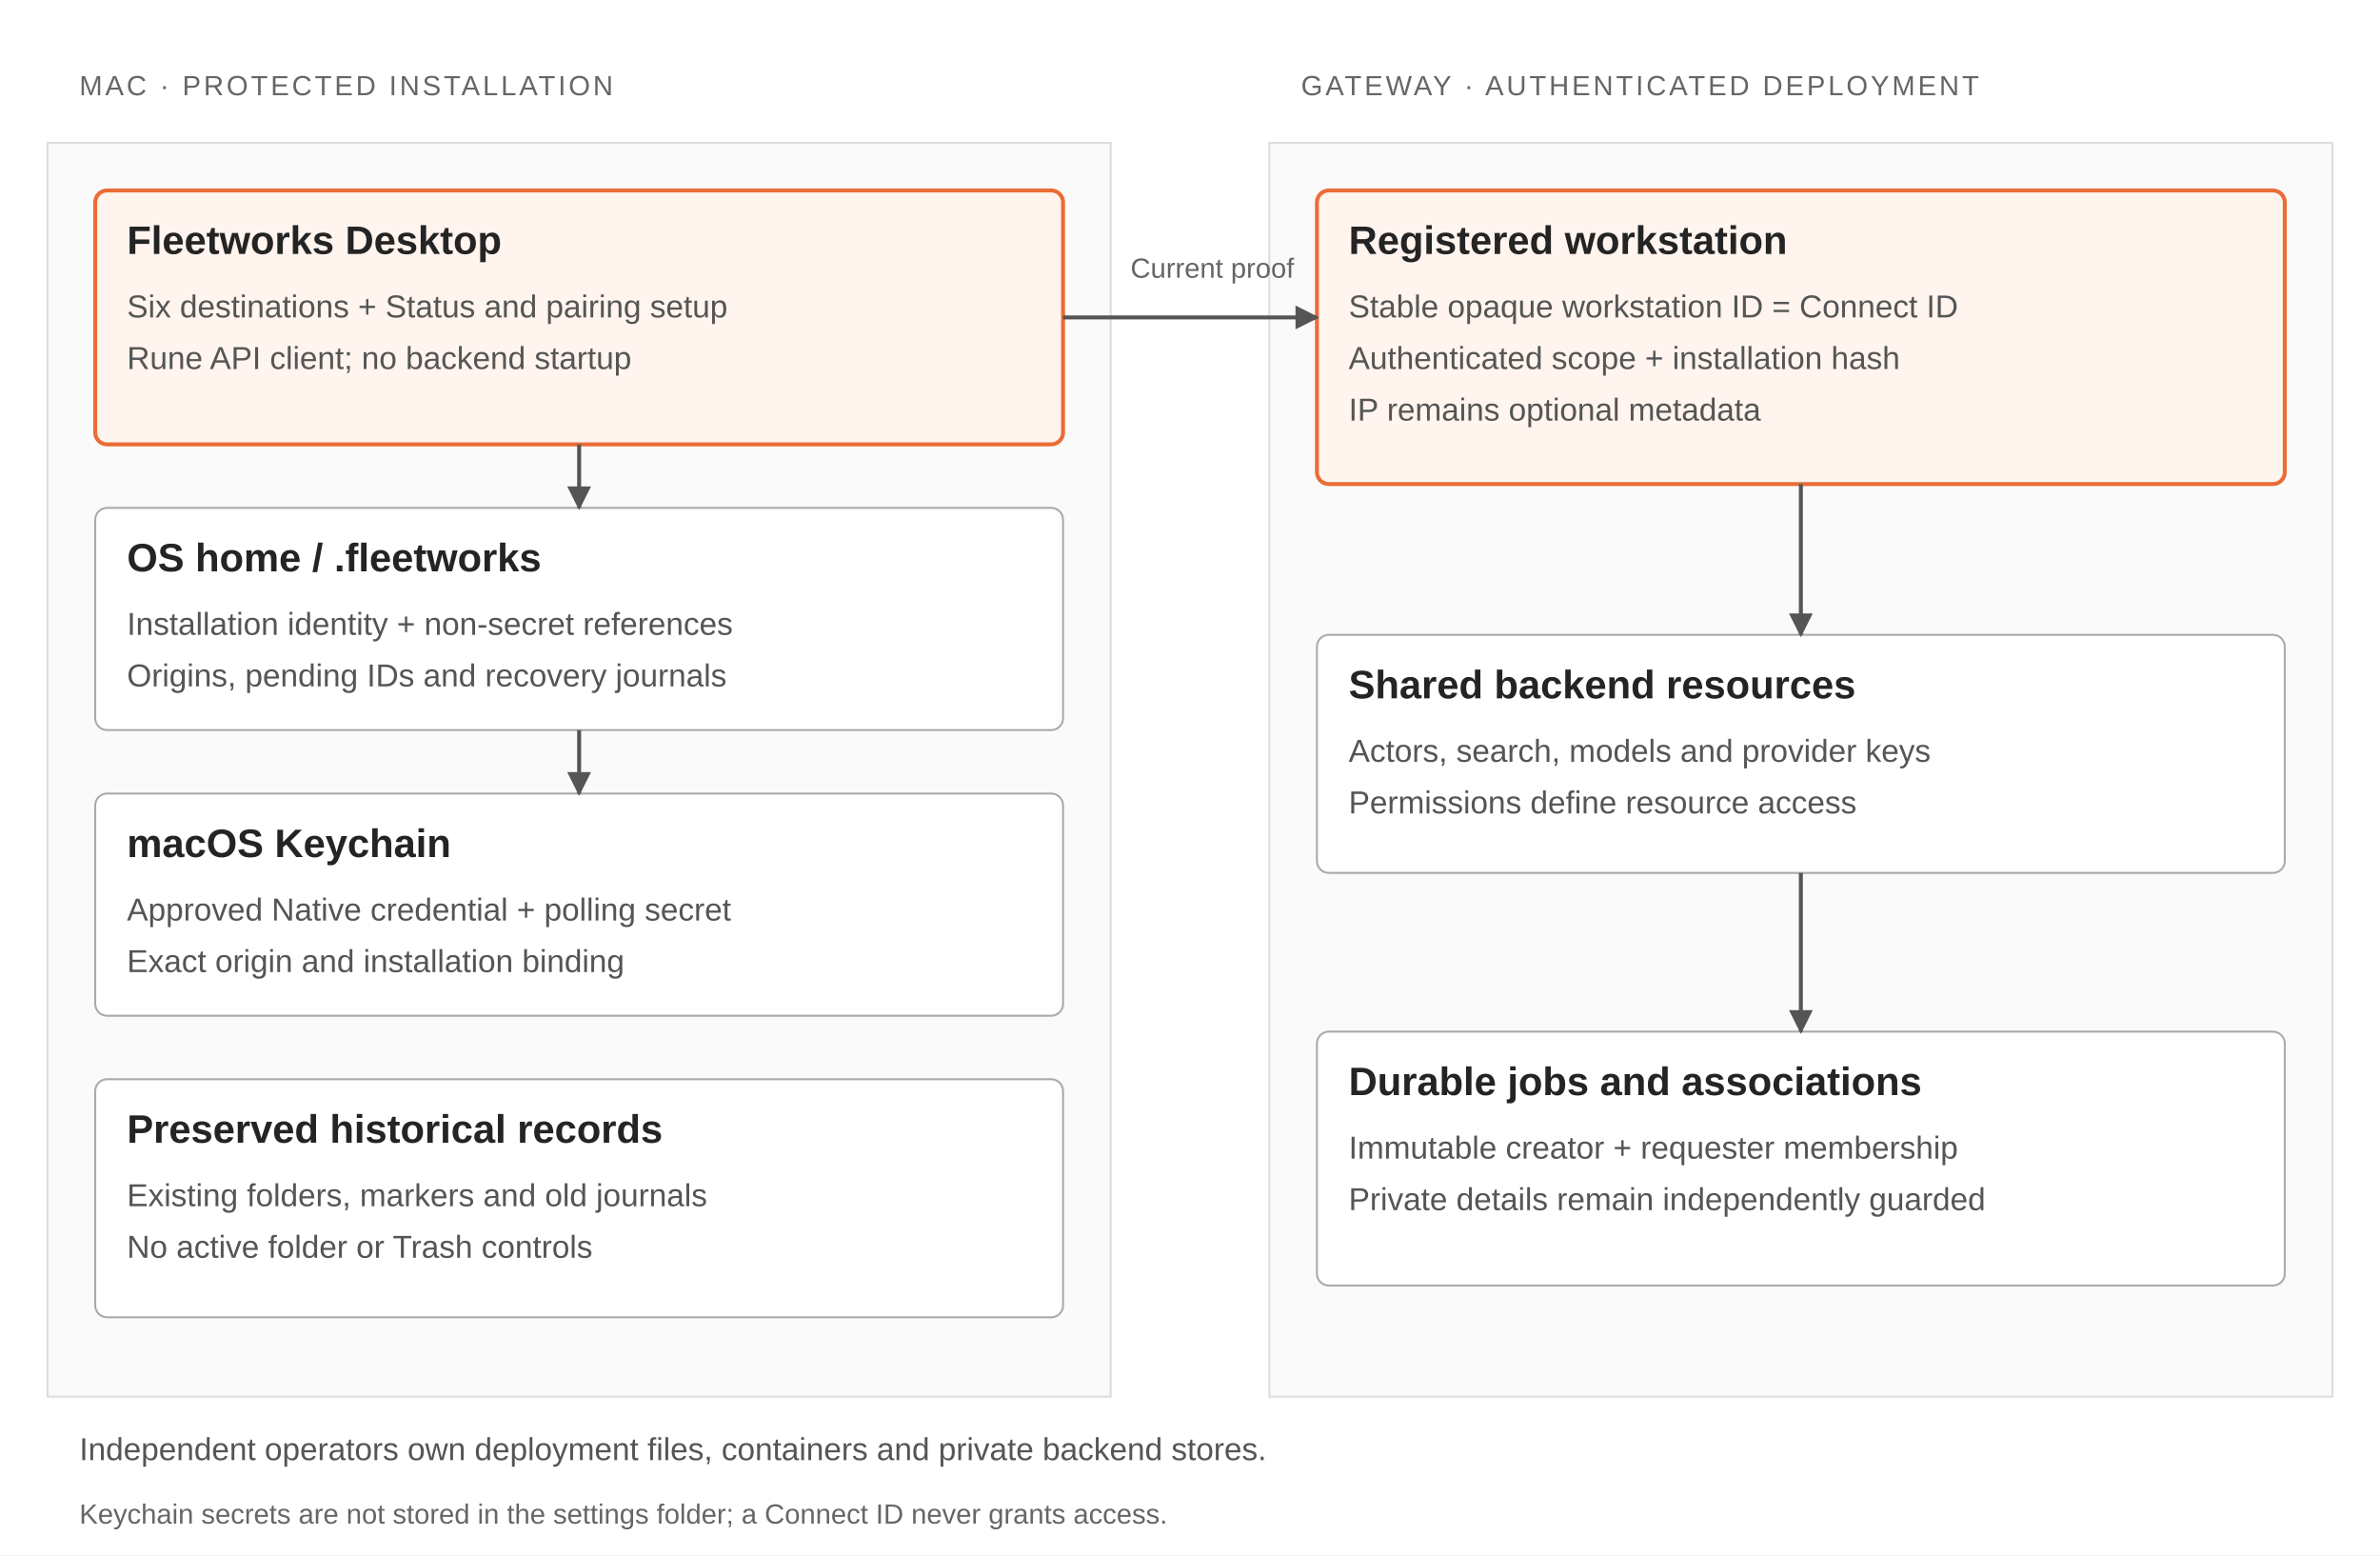
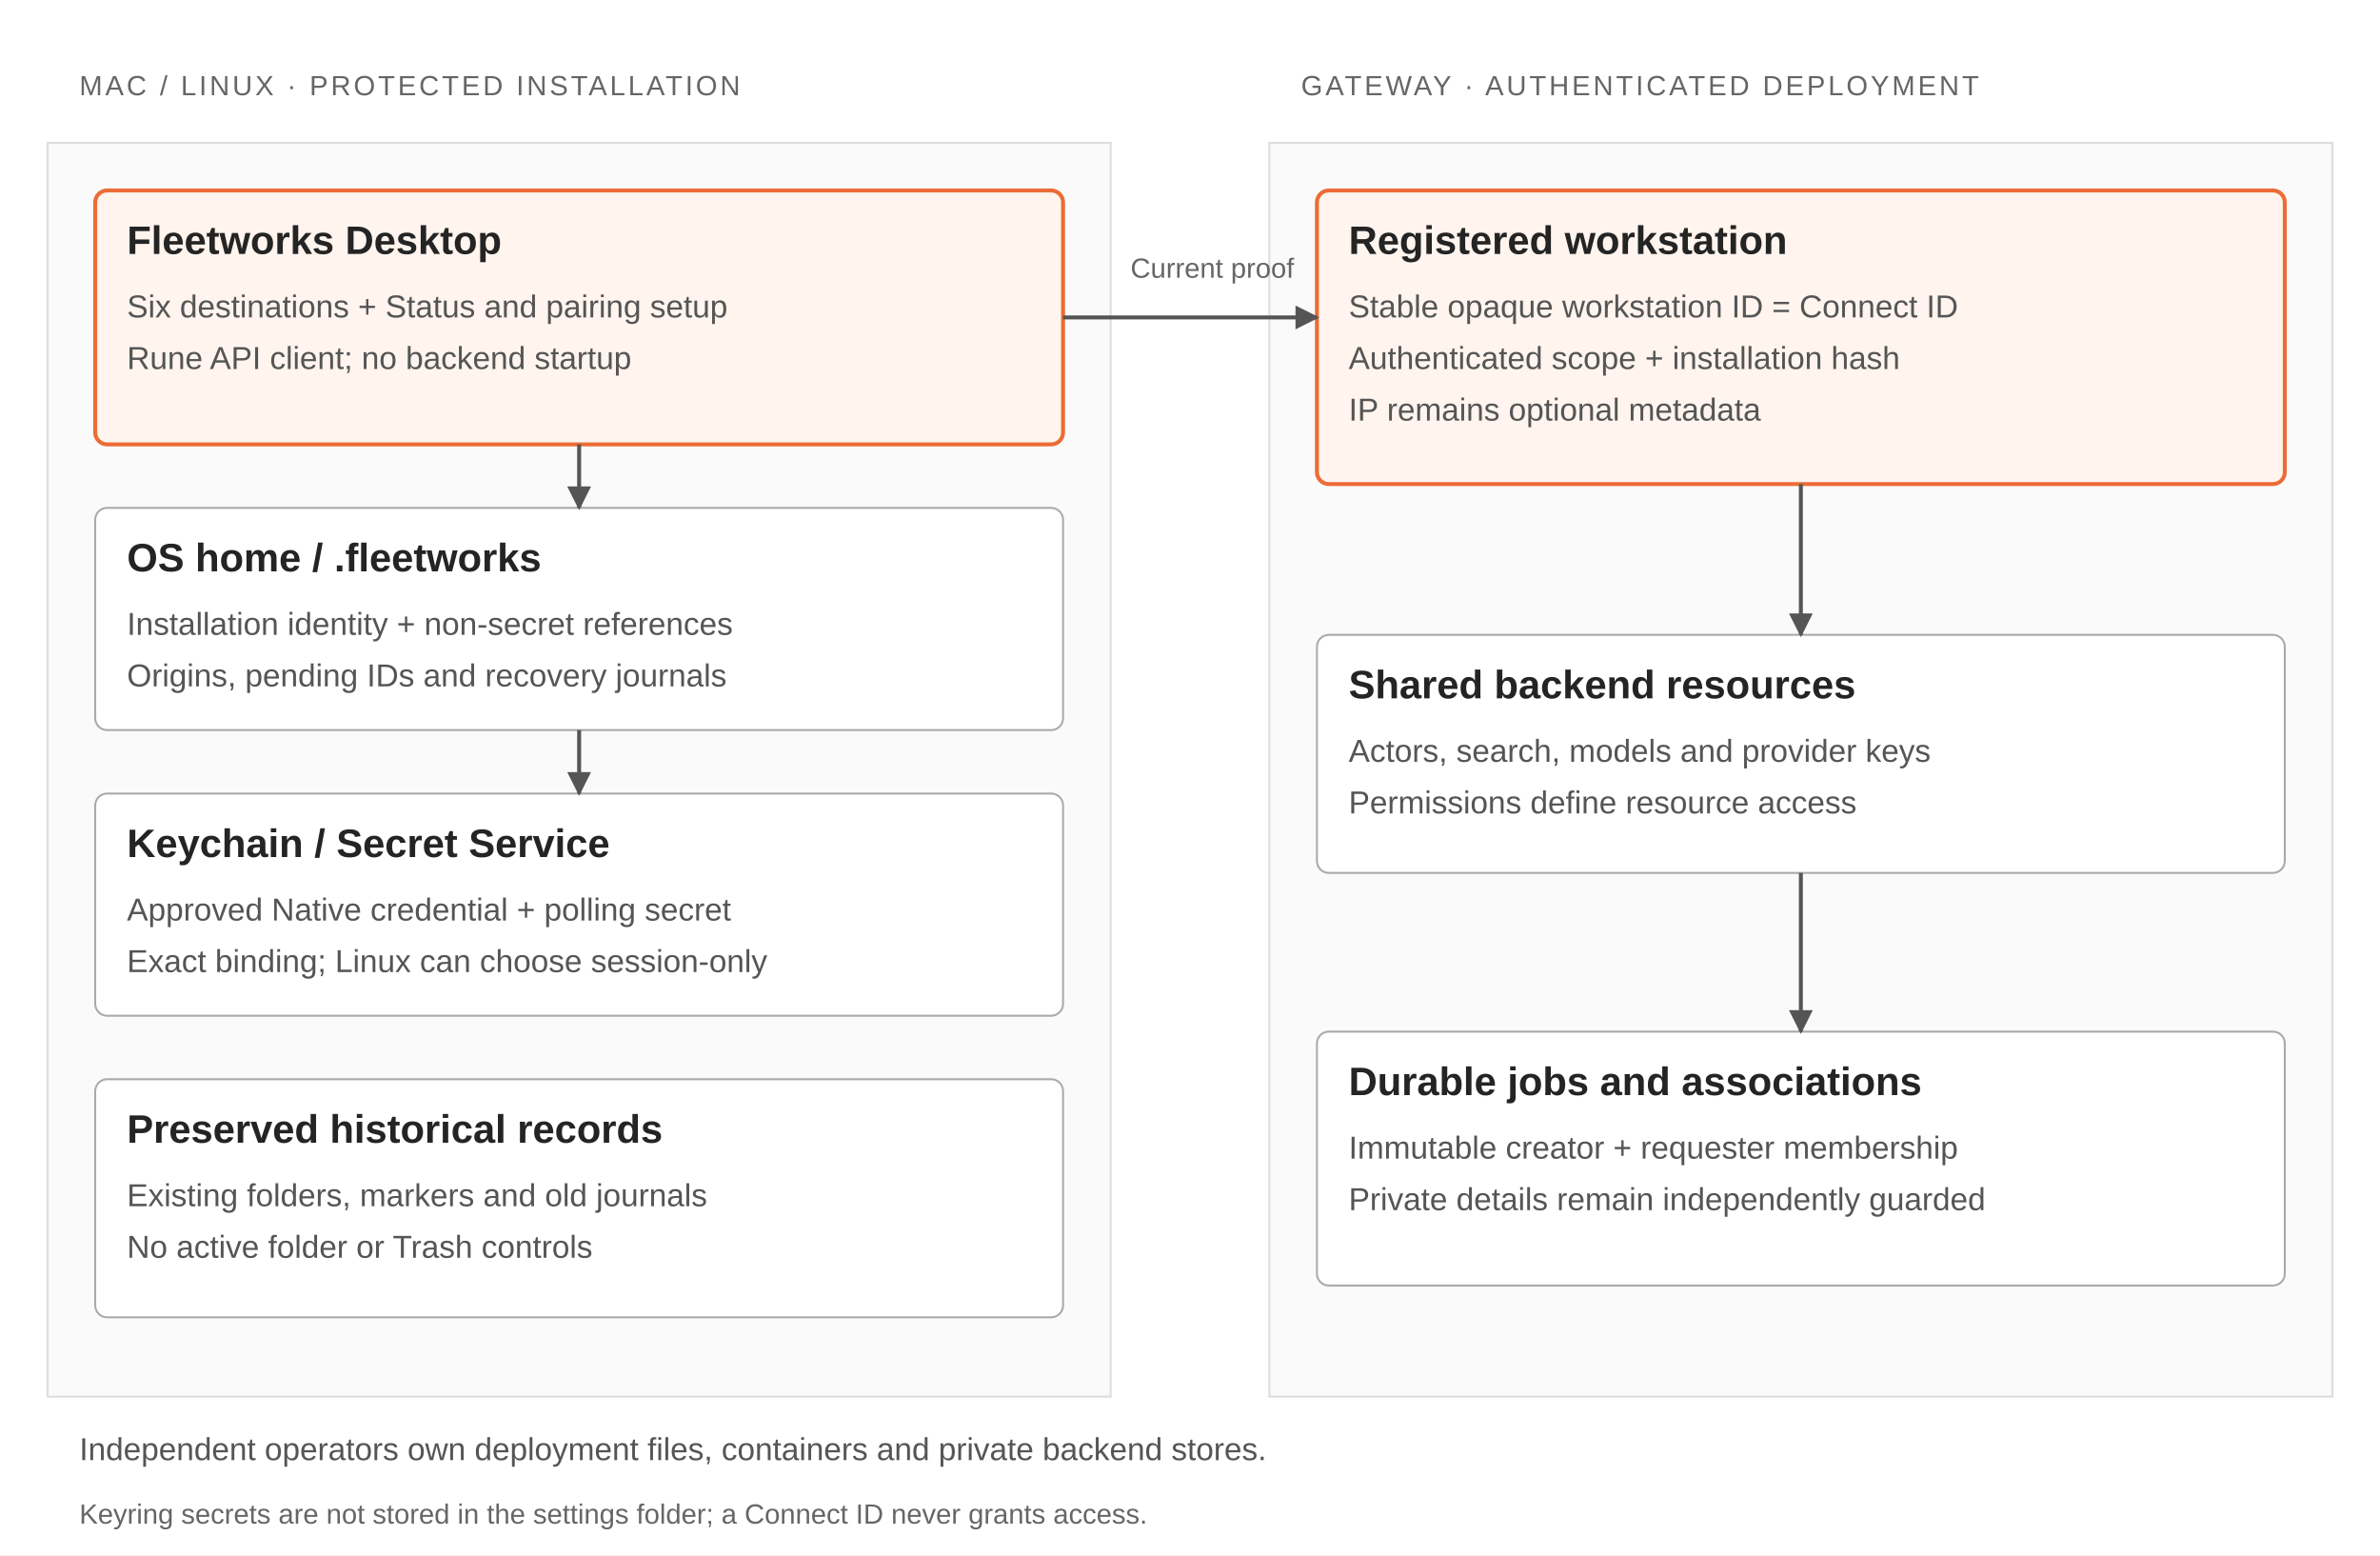
<svg xmlns="http://www.w3.org/2000/svg" viewBox="0 0 1200 784" role="img" aria-labelledby="workspace-title workspace-desc">
  <style>text{font-family:Geist,Arial,sans-serif;fill:#242424}.zone{font-size:14px;letter-spacing:1.4px;fill:#666}.label{font-size:20px;font-weight:600}.note{font-size:16px;fill:#555}.small{font-size:14px;fill:#666}.node{fill:#fff;stroke:#aaa;stroke-width:1}.focus{fill:#fff4ee;stroke:#eb6c36;stroke-width:2}.wire{fill:none;stroke:#555;stroke-width:2;marker-end:url(#arrow)}.lane{fill:#fafafa;stroke:#ddd;stroke-width:1}</style>
  <defs>
    <marker id="arrow" viewBox="0 0 10 10" refX="9" refY="5" markerWidth="6" markerHeight="6" orient="auto">
      <path d="M 0 0 L 10 5 L 0 10 z" fill="#555" />
    </marker>
  </defs>
  <rect width="1200" height="784" fill="#fff" />
  <rect x="24" y="72" width="536" height="632" class="lane" />
  <rect x="640" y="72" width="536" height="632" class="lane" />
-   <text x="40" y="48" class="zone">MAC · PROTECTED INSTALLATION</text>
+   <text x="40" y="48" class="zone">MAC / LINUX · PROTECTED INSTALLATION</text>
  <text x="656" y="48" class="zone">GATEWAY · AUTHENTICATED DEPLOYMENT</text>
  <g data-card="true">
    <rect x="48" y="96" width="488" height="128" rx="6" class="focus" />
    <text x="64" y="128" class="label">Fleetworks Desktop</text>
    <text x="64" y="160" class="note">Six destinations + Status and pairing setup</text>
    <text x="64" y="186" class="note">Rune API client; no backend startup</text>
  </g>
  <g data-card="true">
    <rect x="48" y="256" width="488" height="112" rx="6" class="node" />
    <text x="64" y="288" class="label">OS home / .fleetworks</text>
    <text x="64" y="320" class="note">Installation identity + non-secret references</text>
    <text x="64" y="346" class="note">Origins, pending IDs and recovery journals</text>
  </g>
  <g data-card="true">
    <rect x="48" y="400" width="488" height="112" rx="6" class="node" />
-     <text x="64" y="432" class="label">macOS Keychain</text>
+     <text x="64" y="432" class="label">Keychain / Secret Service</text>
    <text x="64" y="464" class="note">Approved Native credential + polling secret</text>
-     <text x="64" y="490" class="note">Exact origin and installation binding</text>
+     <text x="64" y="490" class="note">Exact binding; Linux can choose session-only</text>
  </g>
  <g data-card="true">
    <rect x="48" y="544" width="488" height="120" rx="6" class="node" />
    <text x="64" y="576" class="label">Preserved historical records</text>
    <text x="64" y="608" class="note">Existing folders, markers and old journals</text>
    <text x="64" y="634" class="note">No active folder or Trash controls</text>
  </g>
  <g data-card="true">
    <rect x="664" y="96" width="488" height="148" rx="6" class="focus" />
    <text x="680" y="128" class="label">Registered workstation</text>
    <text x="680" y="160" class="note">Stable opaque workstation ID = Connect ID</text>
    <text x="680" y="186" class="note">Authenticated scope + installation hash</text>
    <text x="680" y="212" class="note">IP remains optional metadata</text>
  </g>
  <g data-card="true">
    <rect x="664" y="320" width="488" height="120" rx="6" class="node" />
    <text x="680" y="352" class="label">Shared backend resources</text>
    <text x="680" y="384" class="note">Actors, search, models and provider keys</text>
    <text x="680" y="410" class="note">Permissions define resource access</text>
  </g>
  <g data-card="true">
    <rect x="664" y="520" width="488" height="128" rx="6" class="node" />
    <text x="680" y="552" class="label">Durable jobs and associations</text>
    <text x="680" y="584" class="note">Immutable creator + requester membership</text>
    <text x="680" y="610" class="note">Private details remain independently guarded</text>
  </g>
  <path d="M 536 160 H 664" class="wire" />
  <path d="M 292 224 V 256" class="wire" />
  <path d="M 292 368 V 400" class="wire" />
  <path d="M 908 244 V 320" class="wire" />
  <path d="M 908 440 V 520" class="wire" />
  <text x="570" y="140" class="small">Current proof</text>
  <text x="40" y="736" class="note">Independent operators own deployment files, containers and private backend stores.</text>
-   <text x="40" y="768" class="small">Keychain secrets are not stored in the settings folder; a Connect ID never grants access.</text>
+   <text x="40" y="768" class="small">Keyring secrets are not stored in the settings folder; a Connect ID never grants access.</text>
</svg>
